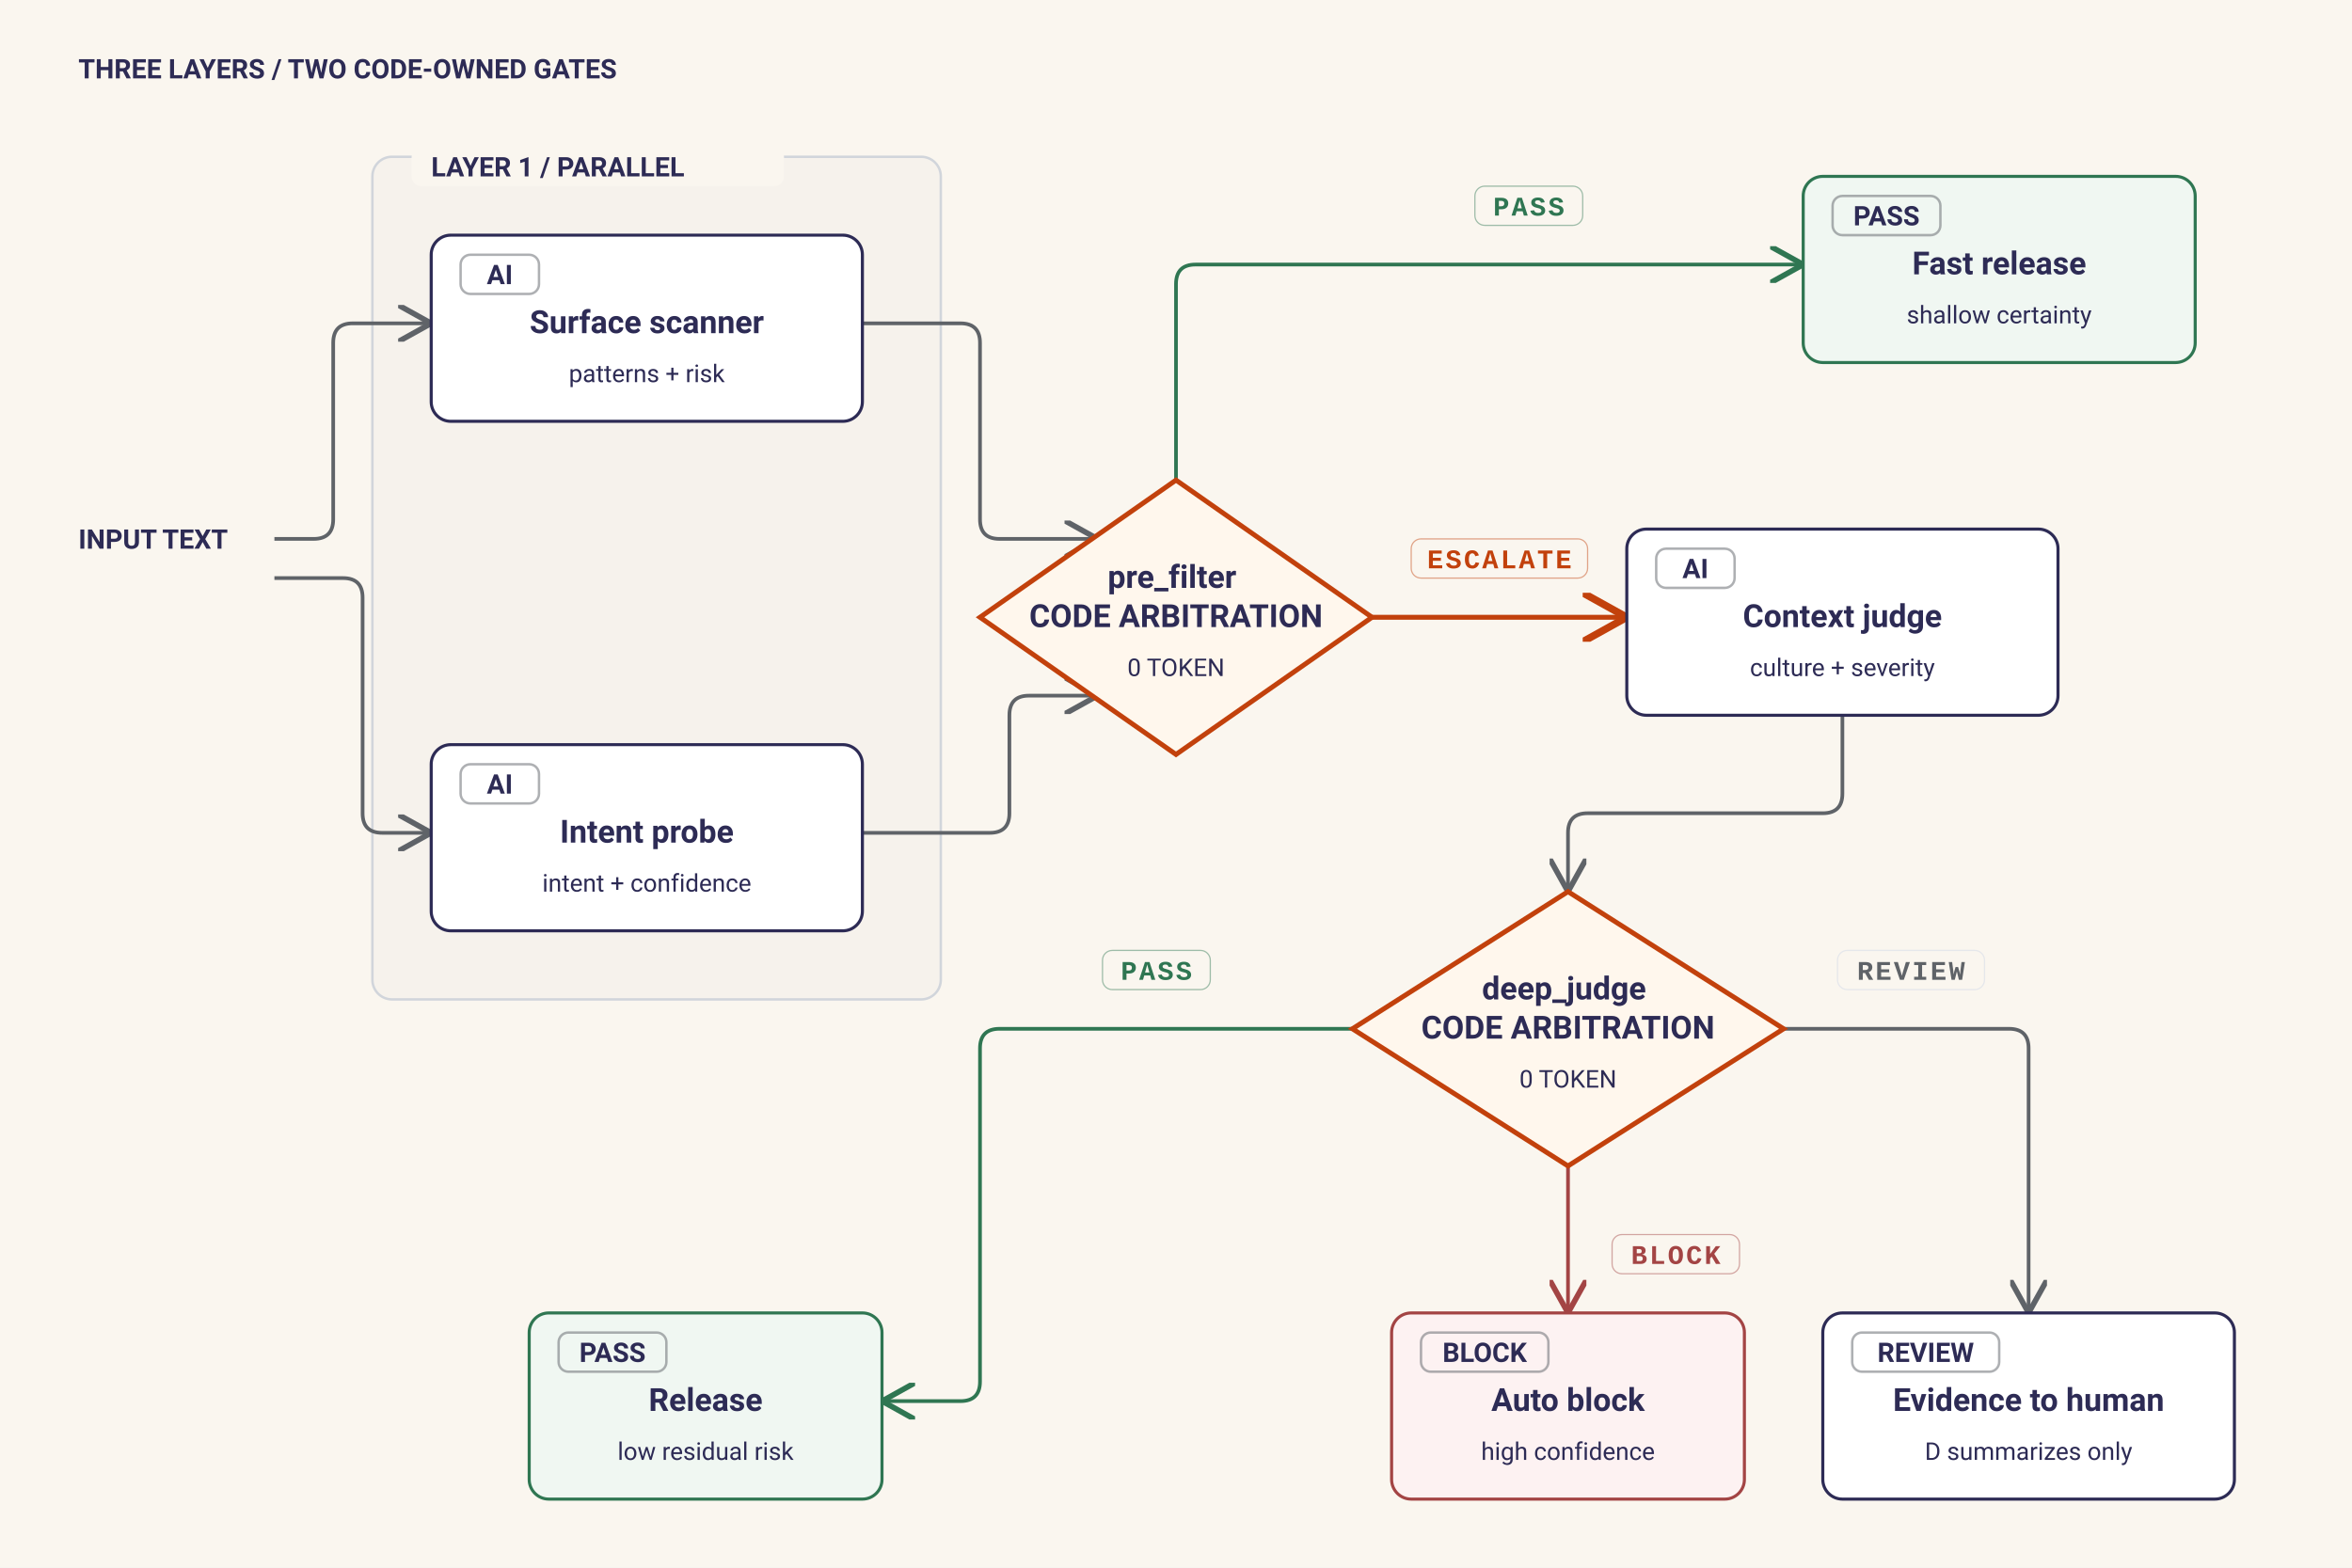
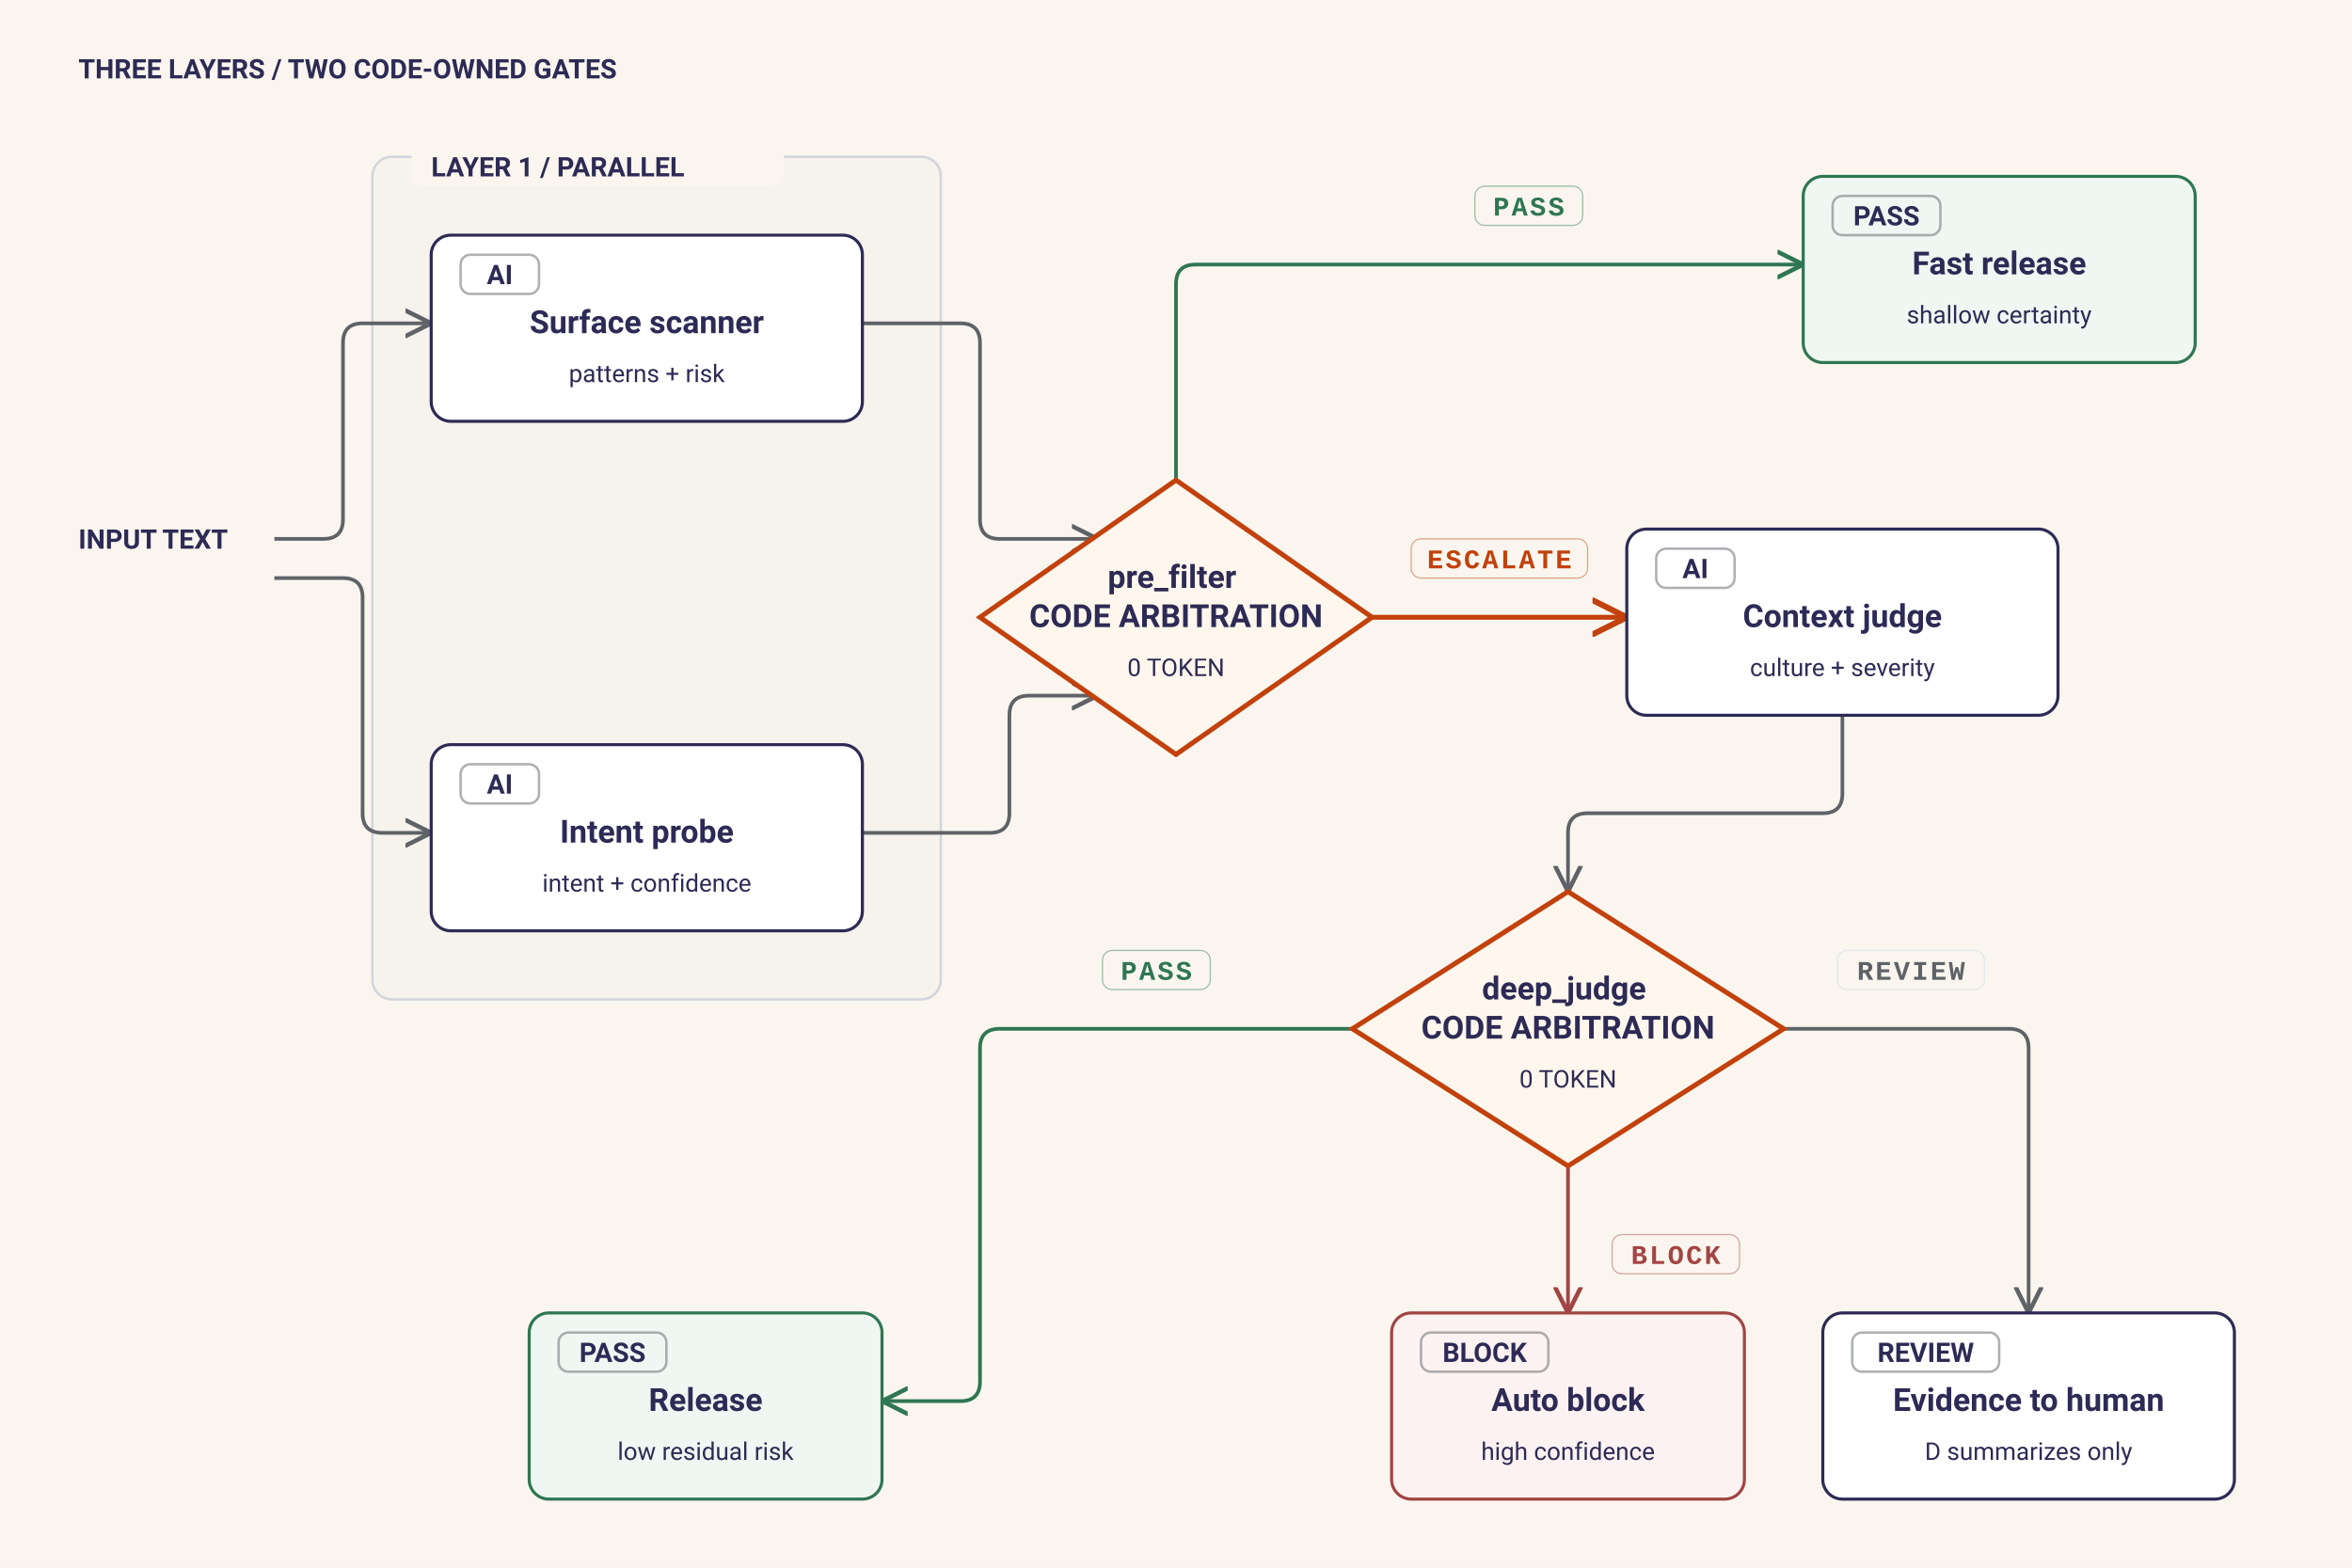
<svg xmlns="http://www.w3.org/2000/svg" class="editorial-diagram editorial-diagram-tier-guardian diagram-typography-standard" viewBox="0 0 960 640" width="100%" role="img" aria-labelledby="tier-guardian-title tier-guardian-desc" preserveAspectRatio="xMidYMid meet">
  <defs>
-     <marker id="tier-guardian-arrow-default" markerWidth="10" markerHeight="10" refX="9" refY="5" orient="auto">
-       <path d="M0,0 L9,5 L0,10" fill="none" stroke="#5f6368" stroke-width="1.5" stroke-linecap="round" stroke-linejoin="round" />
+     <marker id="tier-guardian-arrow-default" markerWidth="8" markerHeight="8" refX="7" refY="4" orient="auto">
+       <path d="M0,0.5 L7,4 L0,7.5" fill="none" stroke="#5f6368" stroke-width="1.2" stroke-linecap="round" stroke-linejoin="round" />
    </marker>
-     <marker id="tier-guardian-arrow-accent" markerWidth="10" markerHeight="10" refX="9" refY="5" orient="auto">
-       <path d="M0,0 L9,5 L0,10" fill="none" stroke="#c2410c" stroke-width="1.5" stroke-linecap="round" stroke-linejoin="round" />
+     <marker id="tier-guardian-arrow-accent" markerWidth="8" markerHeight="8" refX="7" refY="4" orient="auto">
+       <path d="M0,0.5 L7,4 L0,7.5" fill="none" stroke="#c2410c" stroke-width="1.2" stroke-linecap="round" stroke-linejoin="round" />
    </marker>
-     <marker id="tier-guardian-arrow-success" markerWidth="10" markerHeight="10" refX="9" refY="5" orient="auto">
-       <path d="M0,0 L9,5 L0,10" fill="none" stroke="#2f7652" stroke-width="1.5" stroke-linecap="round" stroke-linejoin="round" />
+     <marker id="tier-guardian-arrow-success" markerWidth="8" markerHeight="8" refX="7" refY="4" orient="auto">
+       <path d="M0,0.5 L7,4 L0,7.5" fill="none" stroke="#2f7652" stroke-width="1.2" stroke-linecap="round" stroke-linejoin="round" />
    </marker>
-     <marker id="tier-guardian-arrow-danger" markerWidth="10" markerHeight="10" refX="9" refY="5" orient="auto">
-       <path d="M0,0 L9,5 L0,10" fill="none" stroke="#a34444" stroke-width="1.5" stroke-linecap="round" stroke-linejoin="round" />
+     <marker id="tier-guardian-arrow-danger" markerWidth="8" markerHeight="8" refX="7" refY="4" orient="auto">
+       <path d="M0,0.5 L7,4 L0,7.5" fill="none" stroke="#a34444" stroke-width="1.2" stroke-linecap="round" stroke-linejoin="round" />
    </marker>
  </defs>
  <style>
.editorial-diagram text{font-family:-apple-system,BlinkMacSystemFont,'Segoe UI',Roboto,'Noto Sans SC',sans-serif;fill:#2d2b55;letter-spacing:0}
.zone&gt;rect:first-child{fill:#2d2b55;fill-opacity:.018;stroke:#d1d5db;stroke-width:1}
.zone-label-mask{fill:#faf6ef}
.connector-label rect{fill:#faf6ef;fill-opacity:.82}
.zone-label,.node-tag,.connector-label text,.label-eyebrow{font-family:'SFMono-Regular',Consolas,'Liberation Mono','Noto Sans Mono CJK SC',monospace;font-size:11px;font-weight:600;letter-spacing:.08em;fill:#5f6368}
.lane rect{fill:#faf6ef;stroke:#e5e7eb;stroke-width:1}.lane-tinted rect{fill:#2d2b55;fill-opacity:.018}
.lane line{stroke:#d1d5db;stroke-width:1}.lane-label{font-family:'SFMono-Regular',Consolas,'Liberation Mono','Noto Sans Mono CJK SC',monospace;font-size:11px;font-weight:600;fill:#5f6368;letter-spacing:.06em}
.connector{fill:none;stroke:#5f6368;stroke-width:1.5}
.connector-accent{stroke:#c2410c;stroke-width:2}
.connector-success{stroke:#2f7652}.connector-danger{stroke:#a34444}
.connector-dashed{stroke-dasharray:6 4}
.node-mask,.decision-mask{fill:#faf6ef;stroke:none}
.node-box{fill:#ffffff;stroke:#2d2b55;stroke-width:1.25}
.node-muted .node-box{fill:#faf6ef;stroke:#d1d5db}
.node-store .node-box{fill:#2d2b55;fill-opacity:.045;stroke:#5f6368}
.node-optional .node-box{fill:#faf6ef;stroke:#d1d5db;stroke-dasharray:6 4}
.node-focal .node-box{fill:#fff7ed;stroke:#c2410c;stroke-width:2}
.node-success .node-box{fill:#f0f7f2;stroke:#2f7652}
.node-danger .node-box{fill:#fdf2f2;stroke:#a34444}
.node-tag-box{fill:none;stroke:#5f6368;stroke-opacity:.5}
.node-focal .node-tag-box{stroke:#c2410c}.node-focal .node-tag{fill:#c2410c}
.node-title,.decision-title{font-size:13px;font-weight:650}
.node-subtitle,.decision-subtitle{font-family:'SFMono-Regular',Consolas,'Liberation Mono','Noto Sans Mono CJK SC',monospace;font-size:10px;fill:#5f6368}
.decision-box{fill:#ffffff;stroke:#2d2b55;stroke-width:1.25}
.decision-focal .decision-box{fill:#fff7ed;stroke:#c2410c;stroke-width:2}
.connector-label rect{stroke:#e5e7eb;stroke-width:.5}
.connector-label-accent rect{stroke:#c2410c;stroke-opacity:.45}.connector-label-accent text{fill:#c2410c}
.connector-label-success rect{stroke:#2f7652;stroke-opacity:.45}.connector-label-success text{fill:#2f7652}
.connector-label-danger rect{stroke:#a34444;stroke-opacity:.45}.connector-label-danger text{fill:#a34444}
.connector-label-dashed rect{stroke:#5f6368;stroke-dasharray:3 2}.connector-label-dashed text{fill:#5f6368}
.annotation line{stroke:#c2410c;stroke-width:2}.annotation text{font-size:12px;font-style:italic}
.label-metric{font-family:'SFMono-Regular',Consolas,'Liberation Mono','Noto Sans Mono CJK SC',monospace;font-size:12px;font-weight:600;fill:#c2410c}
.step-header rect{fill:#2d2b55;fill-opacity:.1}.step-header text{font-family:'SFMono-Regular',Consolas,'Liberation Mono','Noto Sans Mono CJK SC',monospace;font-size:11px;font-weight:600;fill:#5f6368}
.step-header .step-label{letter-spacing:.06em}.step-focal rect{fill:#f97316;fill-opacity:.16}.step-focal text{fill:#c2410c}
.diagram-typography-expanded .zone-label,.diagram-typography-expanded .node-tag,.diagram-typography-expanded .connector-label text,.diagram-typography-expanded .label-eyebrow{font-size:12px}
.diagram-typography-expanded .node-title,.diagram-typography-expanded .decision-title{font-size:14px}
.diagram-typography-expanded .node-subtitle,.diagram-typography-expanded .decision-subtitle{font-size:10px}
.diagram-typography-expanded .annotation text{font-size:13px}
</style>
  <rect width="960" height="640" fill="#faf6ef" />
  <g class="zone">
    <rect x="152" y="64" width="232" height="344" rx="8" />
    <rect class="zone-label-mask" x="168" y="60" width="152" height="16" rx="4" />
    <text class="zone-label" x="176" y="72">LAYER 1 / PARALLEL</text>
  </g>
-   <path class="connector connector-default" d="M 112 220 L 128 220 Q 136 220 136 212 L 136 140 Q 136 132 144 132 L 176 132" marker-end="url(#tier-guardian-arrow-default)" />
+   <path class="connector connector-default" d="M 112 220 L 132 220 Q 140 220 140 212 L 140 140 Q 140 132 148 132 L 176 132" marker-end="url(#tier-guardian-arrow-default)" />
  <path class="connector connector-default" d="M 112 236 L 140 236 Q 148 236 148 244 L 148 332 Q 148 340 156 340 L 176 340" marker-end="url(#tier-guardian-arrow-default)" />
  <path class="connector connector-default" d="M 352 132 L 392 132 Q 400 132 400 140 L 400 212 Q 400 220 408 220 L 448 220" marker-end="url(#tier-guardian-arrow-default)" />
  <path class="connector connector-default" d="M 352 340 L 404 340 Q 412 340 412 332 L 412 292 Q 412 284 420 284 L 448 284" marker-end="url(#tier-guardian-arrow-default)" />
  <path class="connector connector-success" d="M 480 196 L 480 116 Q 480 108 488 108 L 736 108" marker-end="url(#tier-guardian-arrow-success)" />
  <path class="connector connector-accent" d="M 560 252 L 664 252" marker-end="url(#tier-guardian-arrow-accent)" />
  <path class="connector connector-default" d="M 752 288 L 752 324 Q 752 332 744 332 L 648 332 Q 640 332 640 340 L 640 364" marker-end="url(#tier-guardian-arrow-default)" />
  <path class="connector connector-success" d="M 552 420 L 408 420 Q 400 420 400 428 L 400 564 Q 400 572 392 572 L 360 572" marker-end="url(#tier-guardian-arrow-success)" />
  <path class="connector connector-danger" d="M 640 476 L 640 536" marker-end="url(#tier-guardian-arrow-danger)" />
  <path class="connector connector-default" d="M 728 420 L 820 420 Q 828 420 828 428 L 828 536" marker-end="url(#tier-guardian-arrow-default)" />
  <g class="node node-default">
    <rect class="node-mask" x="176" y="96" width="176" height="76" rx="8" />
    <rect class="node-box" x="176" y="96" width="176" height="76" rx="8" />
    <rect class="node-tag-box" x="188" y="104" width="32" height="16" rx="4" />
    <text class="node-tag" x="204" y="116" text-anchor="middle">AI</text>
    <text class="node-title" text-anchor="middle">
      <tspan x="264" y="136">Surface scanner</tspan>
    </text>
    <text class="node-subtitle" text-anchor="middle">
      <tspan x="264" y="156">patterns + risk</tspan>
    </text>
  </g>
  <g class="node node-default">
    <rect class="node-mask" x="176" y="304" width="176" height="76" rx="8" />
    <rect class="node-box" x="176" y="304" width="176" height="76" rx="8" />
    <rect class="node-tag-box" x="188" y="312" width="32" height="16" rx="4" />
    <text class="node-tag" x="204" y="324" text-anchor="middle">AI</text>
    <text class="node-title" text-anchor="middle">
      <tspan x="264" y="344">Intent probe</tspan>
    </text>
    <text class="node-subtitle" text-anchor="middle">
      <tspan x="264" y="364">intent + confidence</tspan>
    </text>
  </g>
  <g class="decision decision-focal">
    <polygon class="decision-mask" points="480,196 560,252 480,308 400,252" />
    <polygon class="decision-box" points="480,196 560,252 480,308 400,252" />
    <text class="decision-title" text-anchor="middle">
      <tspan x="480" y="240">pre_filter</tspan>
      <tspan x="480" y="256">CODE ARBITRATION</tspan>
    </text>
    <text class="decision-subtitle" x="480" y="276" text-anchor="middle">0 TOKEN</text>
  </g>
  <g class="node node-success">
    <rect class="node-mask" x="736" y="72" width="160" height="76" rx="8" />
    <rect class="node-box" x="736" y="72" width="160" height="76" rx="8" />
    <rect class="node-tag-box" x="748" y="80" width="44" height="16" rx="4" />
    <text class="node-tag" x="770" y="92" text-anchor="middle">PASS</text>
    <text class="node-title" text-anchor="middle">
      <tspan x="816" y="112">Fast release</tspan>
    </text>
    <text class="node-subtitle" text-anchor="middle">
      <tspan x="816" y="132">shallow certainty</tspan>
    </text>
  </g>
  <g class="node node-default">
    <rect class="node-mask" x="664" y="216" width="176" height="76" rx="8" />
    <rect class="node-box" x="664" y="216" width="176" height="76" rx="8" />
    <rect class="node-tag-box" x="676" y="224" width="32" height="16" rx="4" />
    <text class="node-tag" x="692" y="236" text-anchor="middle">AI</text>
    <text class="node-title" text-anchor="middle">
      <tspan x="752" y="256">Context judge</tspan>
    </text>
    <text class="node-subtitle" text-anchor="middle">
      <tspan x="752" y="276">culture + severity</tspan>
    </text>
  </g>
  <g class="decision decision-focal">
    <polygon class="decision-mask" points="640,364 728,420 640,476 552,420" />
    <polygon class="decision-box" points="640,364 728,420 640,476 552,420" />
    <text class="decision-title" text-anchor="middle">
      <tspan x="640" y="408">deep_judge</tspan>
      <tspan x="640" y="424">CODE ARBITRATION</tspan>
    </text>
    <text class="decision-subtitle" x="640" y="444" text-anchor="middle">0 TOKEN</text>
  </g>
  <g class="node node-success">
    <rect class="node-mask" x="216" y="536" width="144" height="76" rx="8" />
    <rect class="node-box" x="216" y="536" width="144" height="76" rx="8" />
    <rect class="node-tag-box" x="228" y="544" width="44" height="16" rx="4" />
    <text class="node-tag" x="250" y="556" text-anchor="middle">PASS</text>
    <text class="node-title" text-anchor="middle">
      <tspan x="288" y="576">Release</tspan>
    </text>
    <text class="node-subtitle" text-anchor="middle">
      <tspan x="288" y="596">low residual risk</tspan>
    </text>
  </g>
  <g class="node node-danger">
    <rect class="node-mask" x="568" y="536" width="144" height="76" rx="8" />
    <rect class="node-box" x="568" y="536" width="144" height="76" rx="8" />
    <rect class="node-tag-box" x="580" y="544" width="52" height="16" rx="4" />
    <text class="node-tag" x="606" y="556" text-anchor="middle">BLOCK</text>
    <text class="node-title" text-anchor="middle">
      <tspan x="640" y="576">Auto block</tspan>
    </text>
    <text class="node-subtitle" text-anchor="middle">
      <tspan x="640" y="596">high confidence</tspan>
    </text>
  </g>
  <g class="node node-default">
    <rect class="node-mask" x="744" y="536" width="168" height="76" rx="8" />
    <rect class="node-box" x="744" y="536" width="168" height="76" rx="8" />
    <rect class="node-tag-box" x="756" y="544" width="60" height="16" rx="4" />
    <text class="node-tag" x="786" y="556" text-anchor="middle">REVIEW</text>
    <text class="node-title" text-anchor="middle">
      <tspan x="828" y="576">Evidence to human</tspan>
    </text>
    <text class="node-subtitle" text-anchor="middle">
      <tspan x="828" y="596">D summarizes only</tspan>
    </text>
  </g>
  <text class="label label-eyebrow" x="32" y="32" text-anchor="start">THREE LAYERS / TWO CODE-OWNED GATES</text>
  <g class="connector-label connector-label-success">
    <rect x="602" y="76" width="44" height="16" rx="4" />
    <text x="624" y="88" text-anchor="middle">PASS</text>
  </g>
  <g class="connector-label connector-label-accent">
    <rect x="576" y="220" width="72" height="16" rx="4" />
    <text x="612" y="232" text-anchor="middle">ESCALATE</text>
  </g>
  <g class="connector-label connector-label-success">
    <rect x="450" y="388" width="44" height="16" rx="4" />
    <text x="472" y="400" text-anchor="middle">PASS</text>
  </g>
  <g class="connector-label connector-label-danger">
    <rect x="658" y="504" width="52" height="16" rx="4" />
    <text x="684" y="516" text-anchor="middle">BLOCK</text>
  </g>
  <g class="connector-label connector-label-default">
    <rect x="750" y="388" width="60" height="16" rx="4" />
    <text x="780" y="400" text-anchor="middle">REVIEW</text>
  </g>
  <text class="label label-eyebrow" x="32" y="224" text-anchor="start">INPUT TEXT</text>
</svg>
